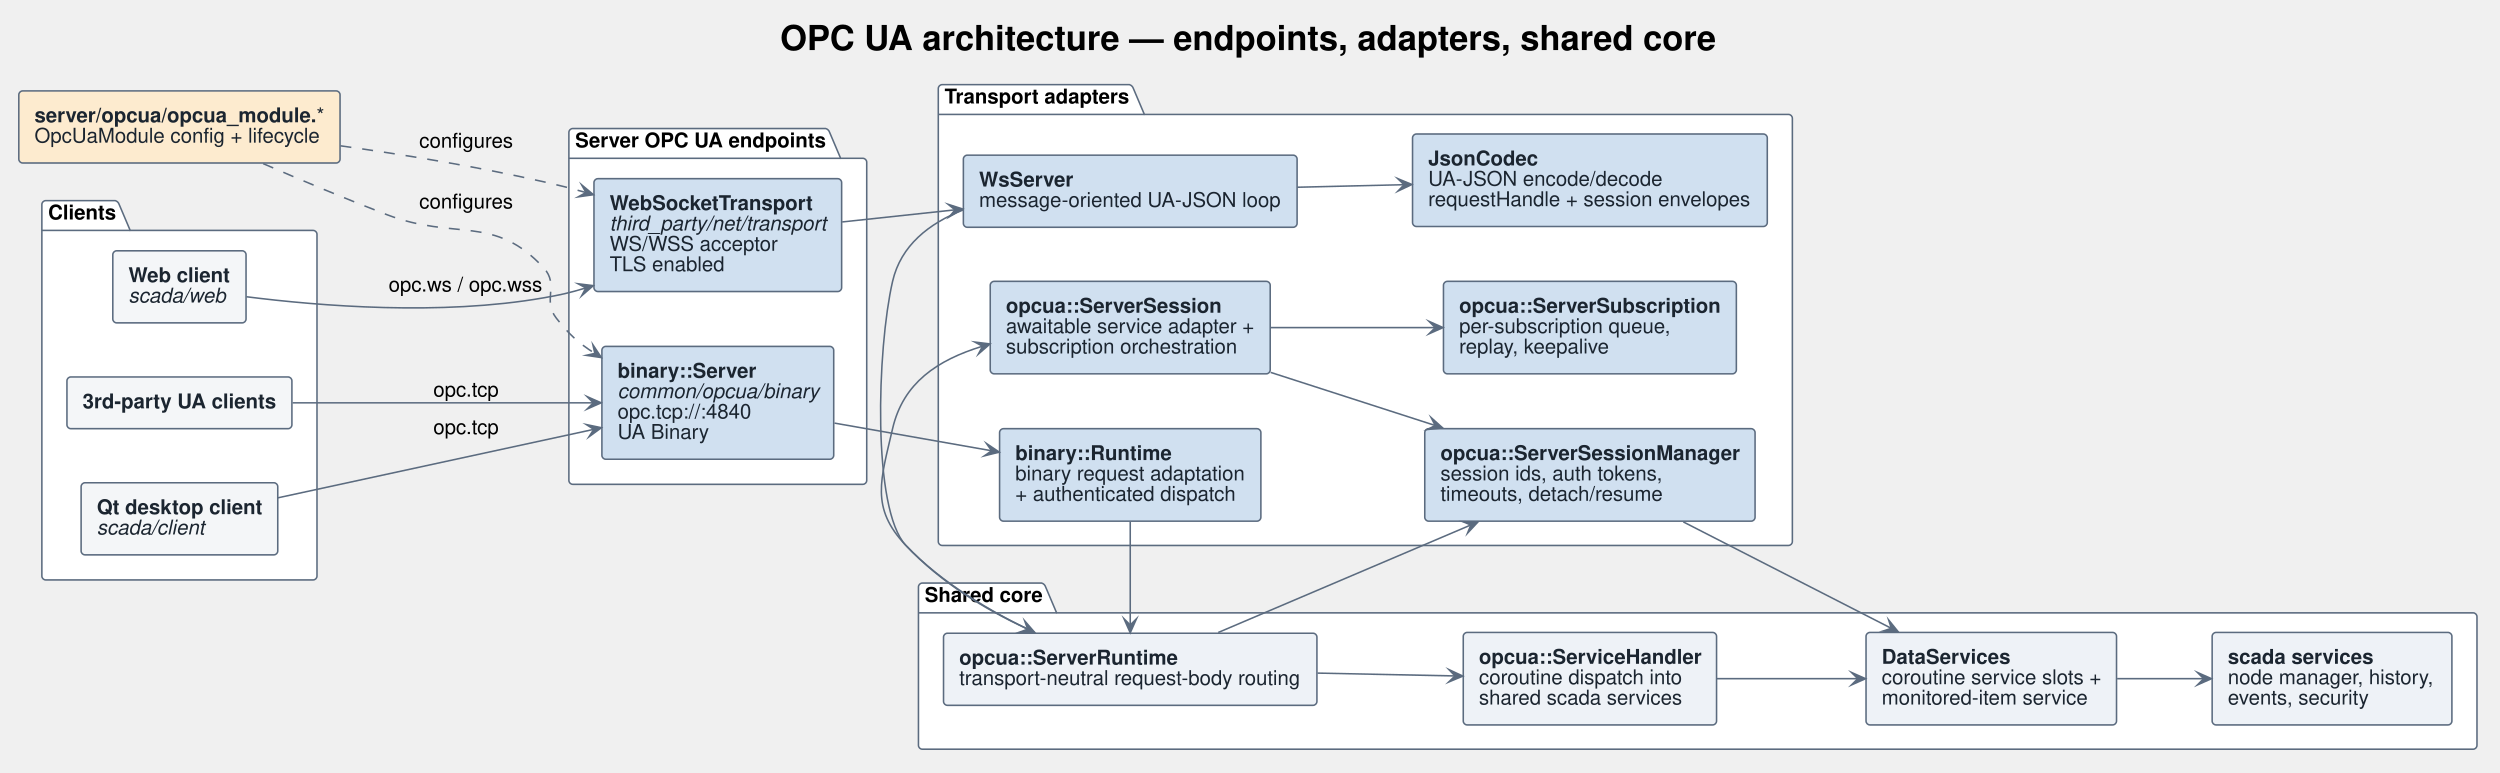
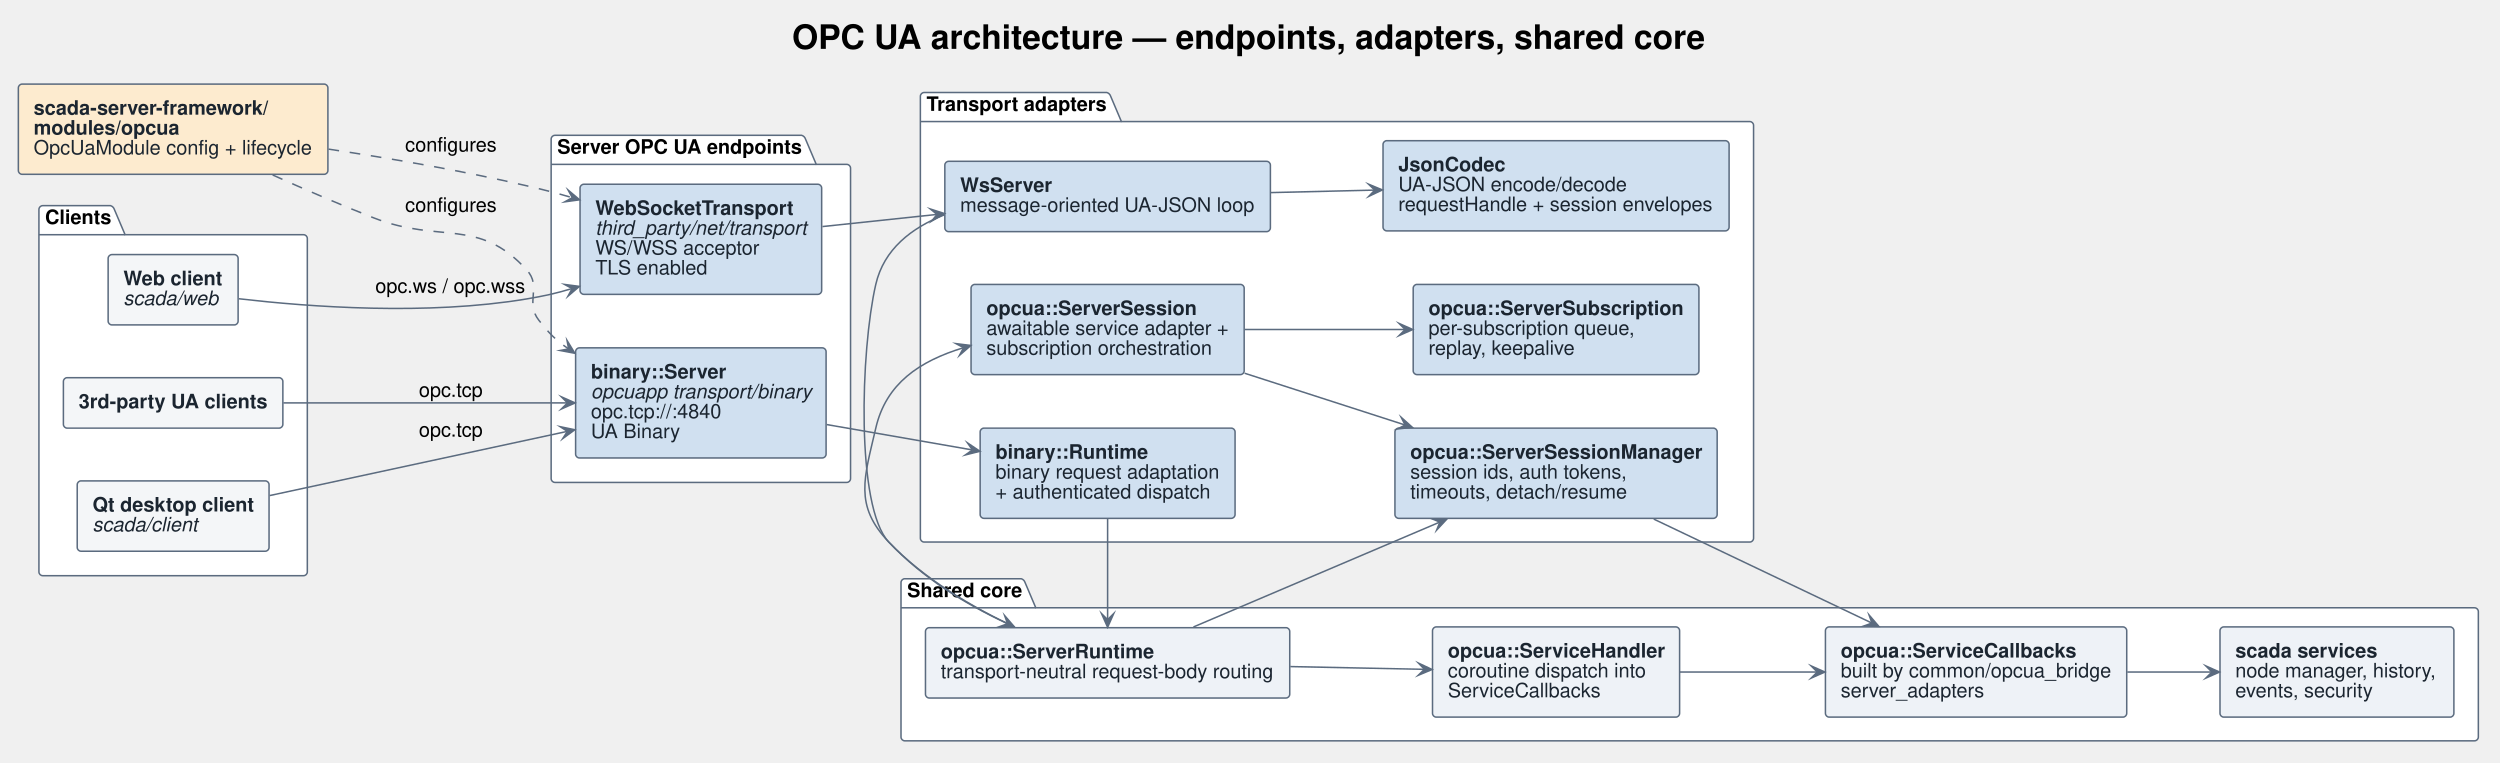
- <svg xmlns="http://www.w3.org/2000/svg" contentStyleType="text/css" data-diagram-type="DESCRIPTION" height="493px" preserveAspectRatio="none" style="width:1595px;height:493px;background:#FFFFFF;" version="1.1" viewBox="0 0 1595 493" width="1595px" zoomAndPan="magnify">
+ <svg xmlns="http://www.w3.org/2000/svg" contentStyleType="text/css" data-diagram-type="DESCRIPTION" height="499px" preserveAspectRatio="none" style="width:1635px;height:499px;background:#FFFFFF;" version="1.1" viewBox="0 0 1635 499" width="1635px" zoomAndPan="magnify">
  <defs />
  <g>
    <g class="title" data-source-line="3">
-       <text fill="#000000" font-family="Helvetica" font-size="22" font-weight="700" lengthAdjust="spacing" textLength="597.824" x="497.743" y="31.94">OPC UA architecture — endpoints, adapters, shared core</text>
+       <text fill="#000000" font-family="Helvetica" font-size="22" font-weight="700" lengthAdjust="spacing" textLength="597.824" x="518.008" y="31.94">OPC UA architecture — endpoints, adapters, shared core</text>
    </g>
    <g class="cluster" data-qualified-name="Clients" data-source-line="7" id="ent0001">
-       <path d="M29.21,128 L73.552,128 A3.75,3.75 0 0 1 76.052,130.5 L83.052,147 L199.74,147 A2.5,2.5 0 0 1 202.24,149.5 L202.24,367.5 A2.5,2.5 0 0 1 199.74,370 L29.21,370 A2.5,2.5 0 0 1 26.71,367.5 L26.71,130.5 A2.5,2.5 0 0 1 29.21,128" fill="#FFFFFF" style="stroke:#5B6B7F;stroke-width:1;" />
-       <line style="stroke:#5B6B7F;stroke-width:1;" x1="26.71" x2="83.052" y1="147" y2="147" />
-       <text fill="#000000" font-family="Helvetica" font-size="13" font-weight="700" lengthAdjust="spacing" textLength="43.342" x="30.71" y="140.01">Clients</text>
+       <path d="M27.96,134.5 L72.302,134.5 A3.75,3.75 0 0 1 74.802,137 L81.802,153.5 L198.49,153.5 A2.5,2.5 0 0 1 200.99,156 L200.99,374 A2.5,2.5 0 0 1 198.49,376.5 L27.96,376.5 A2.5,2.5 0 0 1 25.46,374 L25.46,137 A2.5,2.5 0 0 1 27.96,134.5" fill="#FFFFFF" style="stroke:#5B6B7F;stroke-width:1;" />
+       <line style="stroke:#5B6B7F;stroke-width:1;" x1="25.46" x2="81.802" y1="153.5" y2="153.5" />
+       <text fill="#000000" font-family="Helvetica" font-size="13" font-weight="700" lengthAdjust="spacing" textLength="43.342" x="29.46" y="146.51">Clients</text>
    </g>
    <g class="cluster" data-qualified-name="Endpoints" data-source-line="13" id="ent0005">
-       <path d="M365.45,82 L526.817,82 A3.75,3.75 0 0 1 529.317,84.5 L536.317,101 L550.47,101 A2.5,2.5 0 0 1 552.97,103.5 L552.97,306.5 A2.5,2.5 0 0 1 550.47,309 L365.45,309 A2.5,2.5 0 0 1 362.95,306.5 L362.95,84.5 A2.5,2.5 0 0 1 365.45,82" fill="#FFFFFF" style="stroke:#5B6B7F;stroke-width:1;" />
-       <line style="stroke:#5B6B7F;stroke-width:1;" x1="362.95" x2="536.317" y1="101" y2="101" />
-       <text fill="#000000" font-family="Helvetica" font-size="13" font-weight="700" lengthAdjust="spacing" textLength="160.367" x="366.95" y="94.01">Server OPC UA endpoints</text>
+       <path d="M362.95,88.5 L524.317,88.5 A3.75,3.75 0 0 1 526.817,91 L533.817,107.5 L553.76,107.5 A2.5,2.5 0 0 1 556.26,110 L556.26,313 A2.5,2.5 0 0 1 553.76,315.5 L362.95,315.5 A2.5,2.5 0 0 1 360.45,313 L360.45,91 A2.5,2.5 0 0 1 362.95,88.5" fill="#FFFFFF" style="stroke:#5B6B7F;stroke-width:1;" />
+       <line style="stroke:#5B6B7F;stroke-width:1;" x1="360.45" x2="533.817" y1="107.5" y2="107.5" />
+       <text fill="#000000" font-family="Helvetica" font-size="13" font-weight="700" lengthAdjust="spacing" textLength="160.367" x="364.45" y="100.51">Server OPC UA endpoints</text>
    </g>
    <g class="cluster" data-qualified-name="Adapters" data-source-line="18" id="ent0008">
-       <path d="M601.13,54 L720.603,54 A3.75,3.75 0 0 1 723.103,56.5 L730.103,73 L1141.03,73 A2.5,2.5 0 0 1 1143.53,75.5 L1143.53,345.5 A2.5,2.5 0 0 1 1141.03,348 L601.13,348 A2.5,2.5 0 0 1 598.63,345.5 L598.63,56.5 A2.5,2.5 0 0 1 601.13,54" fill="#FFFFFF" style="stroke:#5B6B7F;stroke-width:1;" />
-       <line style="stroke:#5B6B7F;stroke-width:1;" x1="598.63" x2="730.103" y1="73" y2="73" />
-       <text fill="#000000" font-family="Helvetica" font-size="13" font-weight="700" lengthAdjust="spacing" textLength="118.473" x="602.63" y="66.01">Transport adapters</text>
+       <path d="M604.42,60.5 L723.893,60.5 A3.75,3.75 0 0 1 726.393,63 L733.393,79.5 L1144.33,79.5 A2.5,2.5 0 0 1 1146.83,82 L1146.83,352 A2.5,2.5 0 0 1 1144.33,354.5 L604.42,354.5 A2.5,2.5 0 0 1 601.92,352 L601.92,63 A2.5,2.5 0 0 1 604.42,60.5" fill="#FFFFFF" style="stroke:#5B6B7F;stroke-width:1;" />
+       <line style="stroke:#5B6B7F;stroke-width:1;" x1="601.92" x2="733.393" y1="79.5" y2="79.5" />
+       <text fill="#000000" font-family="Helvetica" font-size="13" font-weight="700" lengthAdjust="spacing" textLength="118.473" x="605.92" y="72.51">Transport adapters</text>
    </g>
    <g class="cluster" data-qualified-name="Core" data-source-line="27" id="ent0015">
-       <path d="M588.47,372 L664.614,372 A3.75,3.75 0 0 1 667.114,374.5 L674.114,391 L1577.81,391 A2.5,2.5 0 0 1 1580.31,393.5 L1580.31,475.5 A2.5,2.5 0 0 1 1577.81,478 L588.47,478 A2.5,2.5 0 0 1 585.97,475.5 L585.97,374.5 A2.5,2.5 0 0 1 588.47,372" fill="#FFFFFF" style="stroke:#5B6B7F;stroke-width:1;" />
-       <line style="stroke:#5B6B7F;stroke-width:1;" x1="585.97" x2="674.114" y1="391" y2="391" />
-       <text fill="#000000" font-family="Helvetica" font-size="13" font-weight="700" lengthAdjust="spacing" textLength="75.144" x="589.97" y="384.01">Shared core</text>
+       <path d="M591.76,378.5 L667.904,378.5 A3.75,3.75 0 0 1 670.404,381 L677.404,397.5 L1618.34,397.5 A2.5,2.5 0 0 1 1620.84,400 L1620.84,482 A2.5,2.5 0 0 1 1618.34,484.5 L591.76,484.5 A2.5,2.5 0 0 1 589.26,482 L589.26,381 A2.5,2.5 0 0 1 591.76,378.5" fill="#FFFFFF" style="stroke:#5B6B7F;stroke-width:1;" />
+       <line style="stroke:#5B6B7F;stroke-width:1;" x1="589.26" x2="677.404" y1="397.5" y2="397.5" />
+       <text fill="#000000" font-family="Helvetica" font-size="13" font-weight="700" lengthAdjust="spacing" textLength="75.144" x="593.26" y="390.51">Shared core</text>
    </g>
    <g class="entity" data-qualified-name="Clients.QT" data-source-line="8" id="ent0002">
-       <rect fill="#F4F6F8" height="46" rx="2.5" ry="2.5" style="stroke:#5B6B7F;stroke-width:1;" width="125.46" x="51.75" y="308" />
-       <text fill="#1B2530" font-family="Helvetica" font-size="13" font-weight="700" lengthAdjust="spacing" textLength="105.46" x="61.75" y="328.01">Qt desktop client</text>
-       <text fill="#1B2530" font-family="Helvetica" font-size="13" font-style="italic" lengthAdjust="spacing" textLength="68.65" x="61.75" y="341.01">scada/client</text>
+       <rect fill="#F4F6F8" height="46" rx="2.5" ry="2.5" style="stroke:#5B6B7F;stroke-width:1;" width="125.46" x="50.5" y="314.5" />
+       <text fill="#1B2530" font-family="Helvetica" font-size="13" font-weight="700" lengthAdjust="spacing" textLength="105.46" x="60.5" y="334.51">Qt desktop client</text>
+       <text fill="#1B2530" font-family="Helvetica" font-size="13" font-style="italic" lengthAdjust="spacing" textLength="68.65" x="60.5" y="347.51">scada/client</text>
    </g>
    <g class="entity" data-qualified-name="Clients.WEB" data-source-line="9" id="ent0003">
-       <rect fill="#F4F6F8" height="46" rx="2.5" ry="2.5" style="stroke:#5B6B7F;stroke-width:1;" width="85.006" x="71.97" y="160" />
-       <text fill="#1B2530" font-family="Helvetica" font-size="13" font-weight="700" lengthAdjust="spacing" textLength="65.006" x="81.97" y="180.01">Web client</text>
-       <text fill="#1B2530" font-family="Helvetica" font-size="13" font-style="italic" lengthAdjust="spacing" textLength="62.15" x="81.97" y="193.01">scada/web</text>
+       <rect fill="#F4F6F8" height="46" rx="2.5" ry="2.5" style="stroke:#5B6B7F;stroke-width:1;" width="85.006" x="70.72" y="166.5" />
+       <text fill="#1B2530" font-family="Helvetica" font-size="13" font-weight="700" lengthAdjust="spacing" textLength="65.006" x="80.72" y="186.51">Web client</text>
+       <text fill="#1B2530" font-family="Helvetica" font-size="13" font-style="italic" lengthAdjust="spacing" textLength="62.15" x="80.72" y="199.51">scada/web</text>
    </g>
    <g class="entity" data-qualified-name="Clients.NATIVE" data-source-line="10" id="ent0004">
-       <rect fill="#F4F6F8" height="33" rx="2.5" ry="2.5" style="stroke:#5B6B7F;stroke-width:1;" width="143.532" x="42.71" y="240.5" />
-       <text fill="#1B2530" font-family="Helvetica" font-size="13" font-weight="700" lengthAdjust="spacing" textLength="123.532" x="52.71" y="260.51">3rd-party UA clients</text>
+       <rect fill="#F4F6F8" height="33" rx="2.5" ry="2.5" style="stroke:#5B6B7F;stroke-width:1;" width="143.532" x="41.46" y="247" />
+       <text fill="#1B2530" font-family="Helvetica" font-size="13" font-weight="700" lengthAdjust="spacing" textLength="123.532" x="51.46" y="267.01">3rd-party UA clients</text>
    </g>
    <g class="entity" data-qualified-name="Endpoints.TCP" data-source-line="14" id="ent0006">
-       <rect fill="#D0E0F0" height="72" rx="2.5" ry="2.5" style="stroke:#5B6B7F;stroke-width:1;" width="147.899" x="384.01" y="221" />
-       <text fill="#1B2530" font-family="Helvetica" font-size="13" font-weight="700" lengthAdjust="spacing" textLength="88.15" x="394.01" y="241.01">binary::Server</text>
-       <text fill="#1B2530" font-family="Helvetica" font-size="13" font-style="italic" lengthAdjust="spacing" textLength="127.899" x="394.01" y="254.01">common/opcua/binary</text>
-       <text fill="#1B2530" font-family="Helvetica" font-size="13" lengthAdjust="spacing" textLength="85.281" x="394.01" y="267.01">opc.tcp://:4840</text>
-       <text fill="#1B2530" font-family="Helvetica" font-size="13" lengthAdjust="spacing" textLength="58.519" x="394.01" y="280.01">UA Binary</text>
+       <rect fill="#D0E0F0" height="72" rx="2.5" ry="2.5" style="stroke:#5B6B7F;stroke-width:1;" width="163.812" x="376.45" y="227.5" />
+       <text fill="#1B2530" font-family="Helvetica" font-size="13" font-weight="700" lengthAdjust="spacing" textLength="88.15" x="386.45" y="247.51">binary::Server</text>
+       <text fill="#1B2530" font-family="Helvetica" font-size="13" font-style="italic" lengthAdjust="spacing" textLength="143.812" x="386.45" y="260.51">opcuapp transport/binary</text>
+       <text fill="#1B2530" font-family="Helvetica" font-size="13" lengthAdjust="spacing" textLength="85.281" x="386.45" y="273.51">opc.tcp://:4840</text>
+       <text fill="#1B2530" font-family="Helvetica" font-size="13" lengthAdjust="spacing" textLength="58.519" x="386.45" y="286.51">UA Binary</text>
    </g>
    <g class="entity" data-qualified-name="Endpoints.WSSOCK" data-source-line="15" id="ent0007">
-       <rect fill="#D0E0F0" height="72" rx="2.5" ry="2.5" style="stroke:#5B6B7F;stroke-width:1;" width="158.017" x="378.95" y="114" />
-       <text fill="#1B2530" font-family="Helvetica" font-size="13" font-weight="700" lengthAdjust="spacing" textLength="130.743" x="388.95" y="134.01">WebSocketTransport</text>
-       <text fill="#1B2530" font-family="Helvetica" font-size="13" font-style="italic" lengthAdjust="spacing" textLength="138.017" x="388.95" y="147.01">third_party/net/transport</text>
-       <text fill="#1B2530" font-family="Helvetica" font-size="13" lengthAdjust="spacing" textLength="107.637" x="388.95" y="160.01">WS/WSS acceptor</text>
-       <text fill="#1B2530" font-family="Helvetica" font-size="13" lengthAdjust="spacing" textLength="73.722" x="388.95" y="173.01">TLS enabled</text>
+       <rect fill="#D0E0F0" height="72" rx="2.5" ry="2.5" style="stroke:#5B6B7F;stroke-width:1;" width="158.017" x="379.35" y="120.5" />
+       <text fill="#1B2530" font-family="Helvetica" font-size="13" font-weight="700" lengthAdjust="spacing" textLength="130.743" x="389.35" y="140.51">WebSocketTransport</text>
+       <text fill="#1B2530" font-family="Helvetica" font-size="13" font-style="italic" lengthAdjust="spacing" textLength="138.017" x="389.35" y="153.51">third_party/net/transport</text>
+       <text fill="#1B2530" font-family="Helvetica" font-size="13" lengthAdjust="spacing" textLength="107.637" x="389.35" y="166.51">WS/WSS acceptor</text>
+       <text fill="#1B2530" font-family="Helvetica" font-size="13" lengthAdjust="spacing" textLength="73.722" x="389.35" y="179.51">TLS enabled</text>
    </g>
    <g class="entity" data-qualified-name="Adapters.BINARY" data-source-line="19" id="ent0009">
-       <rect fill="#D0E0F0" height="59" rx="2.5" ry="2.5" style="stroke:#5B6B7F;stroke-width:1;" width="166.713" x="637.73" y="273.5" />
-       <text fill="#1B2530" font-family="Helvetica" font-size="13" font-weight="700" lengthAdjust="spacing" textLength="99.671" x="647.73" y="293.51">binary::Runtime</text>
-       <text fill="#1B2530" font-family="Helvetica" font-size="13" lengthAdjust="spacing" textLength="146.713" x="647.73" y="306.51">binary request adaptation</text>
-       <text fill="#1B2530" font-family="Helvetica" font-size="13" lengthAdjust="spacing" textLength="141.299" x="647.73" y="319.51">+ authenticated dispatch</text>
+       <rect fill="#D0E0F0" height="59" rx="2.5" ry="2.5" style="stroke:#5B6B7F;stroke-width:1;" width="166.713" x="641.02" y="280" />
+       <text fill="#1B2530" font-family="Helvetica" font-size="13" font-weight="700" lengthAdjust="spacing" textLength="99.671" x="651.02" y="300.01">binary::Runtime</text>
+       <text fill="#1B2530" font-family="Helvetica" font-size="13" lengthAdjust="spacing" textLength="146.713" x="651.02" y="313.01">binary request adaptation</text>
+       <text fill="#1B2530" font-family="Helvetica" font-size="13" lengthAdjust="spacing" textLength="141.299" x="651.02" y="326.01">+ authenticated dispatch</text>
    </g>
    <g class="entity" data-qualified-name="Adapters.WS" data-source-line="20" id="ent0010">
-       <rect fill="#D0E0F0" height="46" rx="2.5" ry="2.5" style="stroke:#5B6B7F;stroke-width:1;" width="212.918" x="614.63" y="99" />
-       <text fill="#1B2530" font-family="Helvetica" font-size="13" font-weight="700" lengthAdjust="spacing" textLength="59.979" x="624.63" y="119.01">WsServer</text>
-       <text fill="#1B2530" font-family="Helvetica" font-size="13" lengthAdjust="spacing" textLength="192.918" x="624.63" y="132.01">message-oriented UA-JSON loop</text>
+       <rect fill="#D0E0F0" height="46" rx="2.5" ry="2.5" style="stroke:#5B6B7F;stroke-width:1;" width="212.918" x="617.92" y="105.5" />
+       <text fill="#1B2530" font-family="Helvetica" font-size="13" font-weight="700" lengthAdjust="spacing" textLength="59.979" x="627.92" y="125.51">WsServer</text>
+       <text fill="#1B2530" font-family="Helvetica" font-size="13" lengthAdjust="spacing" textLength="192.918" x="627.92" y="138.51">message-oriented UA-JSON loop</text>
    </g>
    <g class="entity" data-qualified-name="Adapters.SESS" data-source-line="21" id="ent0011">
-       <rect fill="#D0E0F0" height="59" rx="2.5" ry="2.5" style="stroke:#5B6B7F;stroke-width:1;" width="178.622" x="631.77" y="179.5" />
-       <text fill="#1B2530" font-family="Helvetica" font-size="13" font-weight="700" lengthAdjust="spacing" textLength="137.274" x="641.77" y="199.51">opcua::ServerSession</text>
-       <text fill="#1B2530" font-family="Helvetica" font-size="13" lengthAdjust="spacing" textLength="158.622" x="641.77" y="212.51">awaitable service adapter +</text>
-       <text fill="#1B2530" font-family="Helvetica" font-size="13" lengthAdjust="spacing" textLength="148.129" x="641.77" y="225.51">subscription orchestration</text>
+       <rect fill="#D0E0F0" height="59" rx="2.5" ry="2.5" style="stroke:#5B6B7F;stroke-width:1;" width="178.622" x="635.07" y="186" />
+       <text fill="#1B2530" font-family="Helvetica" font-size="13" font-weight="700" lengthAdjust="spacing" textLength="137.274" x="645.07" y="206.01">opcua::ServerSession</text>
+       <text fill="#1B2530" font-family="Helvetica" font-size="13" lengthAdjust="spacing" textLength="158.622" x="645.07" y="219.01">awaitable service adapter +</text>
+       <text fill="#1B2530" font-family="Helvetica" font-size="13" lengthAdjust="spacing" textLength="148.129" x="645.07" y="232.01">subscription orchestration</text>
    </g>
    <g class="entity" data-qualified-name="Adapters.SMGR" data-source-line="22" id="ent0012">
-       <rect fill="#D0E0F0" height="59" rx="2.5" ry="2.5" style="stroke:#5B6B7F;stroke-width:1;" width="210.734" x="909" y="273.5" />
-       <text fill="#1B2530" font-family="Helvetica" font-size="13" font-weight="700" lengthAdjust="spacing" textLength="190.734" x="919" y="293.51">opcua::ServerSessionManager</text>
-       <text fill="#1B2530" font-family="Helvetica" font-size="13" lengthAdjust="spacing" textLength="142.359" x="919" y="306.51">session ids, auth tokens,</text>
-       <text fill="#1B2530" font-family="Helvetica" font-size="13" lengthAdjust="spacing" textLength="142.346" x="919" y="319.51">timeouts, detach/resume</text>
+       <rect fill="#D0E0F0" height="59" rx="2.5" ry="2.5" style="stroke:#5B6B7F;stroke-width:1;" width="210.734" x="912.29" y="280" />
+       <text fill="#1B2530" font-family="Helvetica" font-size="13" font-weight="700" lengthAdjust="spacing" textLength="190.734" x="922.29" y="300.01">opcua::ServerSessionManager</text>
+       <text fill="#1B2530" font-family="Helvetica" font-size="13" lengthAdjust="spacing" textLength="142.359" x="922.29" y="313.01">session ids, auth tokens,</text>
+       <text fill="#1B2530" font-family="Helvetica" font-size="13" lengthAdjust="spacing" textLength="142.346" x="922.29" y="326.01">timeouts, detach/resume</text>
    </g>
    <g class="entity" data-qualified-name="Adapters.SUB" data-source-line="23" id="ent0013">
-       <rect fill="#D0E0F0" height="59" rx="2.5" ry="2.5" style="stroke:#5B6B7F;stroke-width:1;" width="186.867" x="920.93" y="179.5" />
-       <text fill="#1B2530" font-family="Helvetica" font-size="13" font-weight="700" lengthAdjust="spacing" textLength="166.867" x="930.93" y="199.51">opcua::ServerSubscription</text>
-       <text fill="#1B2530" font-family="Helvetica" font-size="13" lengthAdjust="spacing" textLength="135.859" x="930.93" y="212.51">per-subscription queue,</text>
-       <text fill="#1B2530" font-family="Helvetica" font-size="13" lengthAdjust="spacing" textLength="97.557" x="930.93" y="225.51">replay, keepalive</text>
+       <rect fill="#D0E0F0" height="59" rx="2.5" ry="2.5" style="stroke:#5B6B7F;stroke-width:1;" width="186.867" x="924.23" y="186" />
+       <text fill="#1B2530" font-family="Helvetica" font-size="13" font-weight="700" lengthAdjust="spacing" textLength="166.867" x="934.23" y="206.01">opcua::ServerSubscription</text>
+       <text fill="#1B2530" font-family="Helvetica" font-size="13" lengthAdjust="spacing" textLength="135.859" x="934.23" y="219.01">per-subscription queue,</text>
+       <text fill="#1B2530" font-family="Helvetica" font-size="13" lengthAdjust="spacing" textLength="97.557" x="934.23" y="232.01">replay, keepalive</text>
    </g>
    <g class="entity" data-qualified-name="Adapters.CODEC" data-source-line="24" id="ent0014">
-       <rect fill="#D0E0F0" height="59" rx="2.5" ry="2.5" style="stroke:#5B6B7F;stroke-width:1;" width="226.331" x="901.2" y="85.5" />
-       <text fill="#1B2530" font-family="Helvetica" font-size="13" font-weight="700" lengthAdjust="spacing" textLength="70.072" x="911.2" y="105.51">JsonCodec</text>
-       <text fill="#1B2530" font-family="Helvetica" font-size="13" lengthAdjust="spacing" textLength="149.583" x="911.2" y="118.51">UA-JSON encode/decode</text>
-       <text fill="#1B2530" font-family="Helvetica" font-size="13" lengthAdjust="spacing" textLength="206.331" x="911.2" y="131.51">requestHandle + session envelopes</text>
+       <rect fill="#D0E0F0" height="59" rx="2.5" ry="2.5" style="stroke:#5B6B7F;stroke-width:1;" width="226.331" x="904.5" y="92" />
+       <text fill="#1B2530" font-family="Helvetica" font-size="13" font-weight="700" lengthAdjust="spacing" textLength="70.072" x="914.5" y="112.01">JsonCodec</text>
+       <text fill="#1B2530" font-family="Helvetica" font-size="13" lengthAdjust="spacing" textLength="149.583" x="914.5" y="125.01">UA-JSON encode/decode</text>
+       <text fill="#1B2530" font-family="Helvetica" font-size="13" lengthAdjust="spacing" textLength="206.331" x="914.5" y="138.01">requestHandle + session envelopes</text>
    </g>
    <g class="entity" data-qualified-name="Core.RT" data-source-line="28" id="ent0016">
-       <rect fill="#EEF2F7" height="46" rx="2.5" ry="2.5" style="stroke:#5B6B7F;stroke-width:1;" width="238.232" x="601.97" y="404" />
-       <text fill="#1B2530" font-family="Helvetica" font-size="13" font-weight="700" lengthAdjust="spacing" textLength="139.42" x="611.97" y="424.01">opcua::ServerRuntime</text>
-       <text fill="#1B2530" font-family="Helvetica" font-size="13" lengthAdjust="spacing" textLength="218.232" x="611.97" y="437.01">transport-neutral request-body routing</text>
+       <rect fill="#EEF2F7" height="46" rx="2.5" ry="2.5" style="stroke:#5B6B7F;stroke-width:1;" width="238.232" x="605.26" y="410.5" />
+       <text fill="#1B2530" font-family="Helvetica" font-size="13" font-weight="700" lengthAdjust="spacing" textLength="139.42" x="615.26" y="430.51">opcua::ServerRuntime</text>
+       <text fill="#1B2530" font-family="Helvetica" font-size="13" lengthAdjust="spacing" textLength="218.232" x="615.26" y="443.51">transport-neutral request-body routing</text>
    </g>
    <g class="entity" data-qualified-name="Core.HANDLER" data-source-line="29" id="ent0017">
-       <rect fill="#EEF2F7" height="59" rx="2.5" ry="2.5" style="stroke:#5B6B7F;stroke-width:1;" width="161.603" x="933.56" y="403.5" />
-       <text fill="#1B2530" font-family="Helvetica" font-size="13" font-weight="700" lengthAdjust="spacing" textLength="141.603" x="943.56" y="423.51">opcua::ServiceHandler</text>
-       <text fill="#1B2530" font-family="Helvetica" font-size="13" lengthAdjust="spacing" textLength="130.083" x="943.56" y="436.51">coroutine dispatch into</text>
-       <text fill="#1B2530" font-family="Helvetica" font-size="13" lengthAdjust="spacing" textLength="129.34" x="943.56" y="449.51">shared scada services</text>
+       <rect fill="#EEF2F7" height="59" rx="2.5" ry="2.5" style="stroke:#5B6B7F;stroke-width:1;" width="161.603" x="936.86" y="410" />
+       <text fill="#1B2530" font-family="Helvetica" font-size="13" font-weight="700" lengthAdjust="spacing" textLength="141.603" x="946.86" y="430.01">opcua::ServiceHandler</text>
+       <text fill="#1B2530" font-family="Helvetica" font-size="13" lengthAdjust="spacing" textLength="130.083" x="946.86" y="443.01">coroutine dispatch into</text>
+       <text fill="#1B2530" font-family="Helvetica" font-size="13" lengthAdjust="spacing" textLength="99.703" x="946.86" y="456.01">ServiceCallbacks</text>
    </g>
    <g class="entity" data-qualified-name="Core.CTX" data-source-line="30" id="ent0018">
-       <rect fill="#EEF2F7" height="59" rx="2.5" ry="2.5" style="stroke:#5B6B7F;stroke-width:1;" width="159.814" x="1190.53" y="403.5" />
-       <text fill="#1B2530" font-family="Helvetica" font-size="13" font-weight="700" lengthAdjust="spacing" textLength="81.669" x="1200.53" y="423.51">DataServices</text>
-       <text fill="#1B2530" font-family="Helvetica" font-size="13" lengthAdjust="spacing" textLength="139.814" x="1200.53" y="436.51">coroutine service slots +</text>
-       <text fill="#1B2530" font-family="Helvetica" font-size="13" lengthAdjust="spacing" textLength="131.485" x="1200.53" y="449.51">monitored-item service</text>
+       <rect fill="#EEF2F7" height="59" rx="2.5" ry="2.5" style="stroke:#5B6B7F;stroke-width:1;" width="197.049" x="1193.83" y="410" />
+       <text fill="#1B2530" font-family="Helvetica" font-size="13" font-weight="700" lengthAdjust="spacing" textLength="153.905" x="1203.83" y="430.01">opcua::ServiceCallbacks</text>
+       <text fill="#1B2530" font-family="Helvetica" font-size="13" lengthAdjust="spacing" textLength="177.049" x="1203.83" y="443.01">built by common/opcua_bridge</text>
+       <text fill="#1B2530" font-family="Helvetica" font-size="13" lengthAdjust="spacing" textLength="93.939" x="1203.83" y="456.01">server_adapters</text>
    </g>
    <g class="entity" data-qualified-name="Core.SVC" data-source-line="31" id="ent0019">
-       <rect fill="#EEF2F7" height="59" rx="2.5" ry="2.5" style="stroke:#5B6B7F;stroke-width:1;" width="152.964" x="1411.35" y="403.5" />
-       <text fill="#1B2530" font-family="Helvetica" font-size="13" font-weight="700" lengthAdjust="spacing" textLength="92.523" x="1421.35" y="423.51">scada services</text>
-       <text fill="#1B2530" font-family="Helvetica" font-size="13" lengthAdjust="spacing" textLength="132.964" x="1421.35" y="436.51">node manager, history,</text>
-       <text fill="#1B2530" font-family="Helvetica" font-size="13" lengthAdjust="spacing" textLength="90.314" x="1421.35" y="449.51">events, security</text>
+       <rect fill="#EEF2F7" height="59" rx="2.5" ry="2.5" style="stroke:#5B6B7F;stroke-width:1;" width="152.964" x="1451.88" y="410" />
+       <text fill="#1B2530" font-family="Helvetica" font-size="13" font-weight="700" lengthAdjust="spacing" textLength="92.523" x="1461.88" y="430.01">scada services</text>
+       <text fill="#1B2530" font-family="Helvetica" font-size="13" lengthAdjust="spacing" textLength="132.964" x="1461.88" y="443.01">node manager, history,</text>
+       <text fill="#1B2530" font-family="Helvetica" font-size="13" lengthAdjust="spacing" textLength="90.314" x="1461.88" y="456.01">events, security</text>
    </g>
    <g class="entity" data-qualified-name="MOD" data-source-line="34" id="ent0020">
-       <rect fill="#FDEBCF" height="46" rx="2.5" ry="2.5" style="stroke:#5B6B7F;stroke-width:1;" width="204.952" x="12" y="58" />
-       <text fill="#1B2530" font-family="Helvetica" font-size="13" font-weight="700" lengthAdjust="spacing" textLength="179.893" x="22" y="78.01">server/opcua/opcua_module.</text>
-       <text fill="#1B2530" font-family="Helvetica" font-size="13" lengthAdjust="spacing" textLength="5.059" x="201.893" y="78.01">*</text>
-       <text fill="#1B2530" font-family="Helvetica" font-size="13" lengthAdjust="spacing" textLength="182.451" x="22" y="91.01">OpcUaModule config + lifecycle</text>
+       <rect fill="#FDEBCF" height="59" rx="2.5" ry="2.5" style="stroke:#5B6B7F;stroke-width:1;" width="202.451" x="12" y="55" />
+       <text fill="#1B2530" font-family="Helvetica" font-size="13" font-weight="700" lengthAdjust="spacing" textLength="153.918" x="22" y="75.01">scada-server-framework/</text>
+       <text fill="#1B2530" font-family="Helvetica" font-size="13" font-weight="700" lengthAdjust="spacing" textLength="95.348" x="22" y="88.01">modules/opcua</text>
+       <text fill="#1B2530" font-family="Helvetica" font-size="13" lengthAdjust="spacing" textLength="182.451" x="22" y="101.01">OpcUaModule config + lifecycle</text>
    </g>
    <g class="link" data-entity-1="ent0002" data-entity-2="ent0006" data-link-type="dependency" data-source-line="36" id="lnk21">
-       <path d="M177.32,317.6 C235.36,305.02 317.334,287.259 378.824,273.929" fill="none" id="QT-to-TCP" style="stroke:#5B6B7F;stroke-width:1;" />
-       <polygon fill="#5B6B7F" points="383.71,272.87,374.067,270.868,378.824,273.929,375.762,278.686,383.71,272.87" style="stroke:#5B6B7F;stroke-width:1;stroke-linejoin:miter;stroke-miterlimit:10;" />
-       <text fill="#000000" font-family="Helvetica" font-size="13" lengthAdjust="spacing" textLength="41.914" x="276.45" y="276.95">opc.tcp</text>
+       <path d="M176.36,324.1 C232.27,312.04 309.902,295.305 371.072,282.105" fill="none" id="QT-to-TCP" style="stroke:#5B6B7F;stroke-width:1;" />
+       <polygon fill="#5B6B7F" points="375.96,281.05,366.319,279.038,371.072,282.105,368.006,286.858,375.96,281.05" style="stroke:#5B6B7F;stroke-width:1;stroke-linejoin:miter;stroke-miterlimit:10;" />
+       <text fill="#000000" font-family="Helvetica" font-size="13" lengthAdjust="spacing" textLength="41.914" x="273.95" y="285.56">opc.tcp</text>
    </g>
    <g class="link" data-entity-1="ent0004" data-entity-2="ent0006" data-link-type="dependency" data-source-line="37" id="lnk22">
-       <path d="M186.65,257 C244.31,257 320.26,257 378.52,257" fill="none" id="NATIVE-to-TCP" style="stroke:#5B6B7F;stroke-width:1;" />
-       <polygon fill="#5B6B7F" points="383.52,257,374.52,253,378.52,257,374.52,261,383.52,257" style="stroke:#5B6B7F;stroke-width:1;stroke-linejoin:miter;stroke-miterlimit:10;" />
-       <text fill="#000000" font-family="Helvetica" font-size="13" lengthAdjust="spacing" textLength="41.914" x="276.45" y="253.01">opc.tcp</text>
+       <path d="M185.32,263.5 C240.88,263.5 313.13,263.5 371.12,263.5" fill="none" id="NATIVE-to-TCP" style="stroke:#5B6B7F;stroke-width:1;" />
+       <polygon fill="#5B6B7F" points="376.12,263.5,367.12,259.5,371.12,263.5,367.12,267.5,376.12,263.5" style="stroke:#5B6B7F;stroke-width:1;stroke-linejoin:miter;stroke-miterlimit:10;" />
+       <text fill="#000000" font-family="Helvetica" font-size="13" lengthAdjust="spacing" textLength="41.914" x="273.95" y="259.51">opc.tcp</text>
    </g>
    <g class="link" data-entity-1="ent0003" data-entity-2="ent0007" data-link-type="dependency" data-source-line="38" id="lnk23">
-       <path d="M157.24,189.33 C203.88,195.24 281.42,201.54 346.95,190 C357.36,188.17 363.298,186.891 373.768,183.691" fill="none" id="WEB-to-WSSOCK" style="stroke:#5B6B7F;stroke-width:1;" />
-       <polygon fill="#5B6B7F" points="378.55,182.23,368.774,181.035,373.768,183.691,371.112,188.686,378.55,182.23" style="stroke:#5B6B7F;stroke-width:1;stroke-linejoin:miter;stroke-miterlimit:10;" />
-       <text fill="#000000" font-family="Helvetica" font-size="13" lengthAdjust="spacing" textLength="98.255" x="247.95" y="186.01">opc.ws / opc.wss</text>
+       <path d="M156.15,195.38 C202.56,200.77 279.39,206.42 344.45,195.5 C355.8,193.59 362.747,192.103 374.167,188.713" fill="none" id="WEB-to-WSSOCK" style="stroke:#5B6B7F;stroke-width:1;" />
+       <polygon fill="#5B6B7F" points="378.96,187.29,369.194,186.017,374.167,188.713,371.47,193.686,378.96,187.29" style="stroke:#5B6B7F;stroke-width:1;stroke-linejoin:miter;stroke-miterlimit:10;" />
+       <text fill="#000000" font-family="Helvetica" font-size="13" lengthAdjust="spacing" textLength="98.255" x="245.45" y="191.51">opc.ws / opc.wss</text>
    </g>
    <g class="link" data-entity-1="ent0007" data-entity-2="ent0010" data-link-type="dependency" data-source-line="40" id="lnk24">
-       <path d="M537.31,141.6 C561.49,139.01 583.568,136.643 609.288,133.883" fill="none" id="WSSOCK-to-WS" style="stroke:#5B6B7F;stroke-width:1;" />
-       <polygon fill="#5B6B7F" points="614.26,133.35,604.885,130.333,609.288,133.883,605.738,138.287,614.26,133.35" style="stroke:#5B6B7F;stroke-width:1;stroke-linejoin:miter;stroke-miterlimit:10;" />
+       <path d="M537.86,148.17 C562.94,145.52 586.148,143.057 612.828,140.227" fill="none" id="WSSOCK-to-WS" style="stroke:#5B6B7F;stroke-width:1;" />
+       <polygon fill="#5B6B7F" points="617.8,139.7,608.428,136.672,612.828,140.227,609.272,144.627,617.8,139.7" style="stroke:#5B6B7F;stroke-width:1;stroke-linejoin:miter;stroke-miterlimit:10;" />
    </g>
    <g class="link" data-entity-1="ent0010" data-entity-2="ent0014" data-link-type="dependency" data-source-line="41" id="lnk25">
-       <path d="M827.66,119.46 C851.43,118.89 871.741,118.398 895.791,117.829" fill="none" id="WS-to-CODEC" style="stroke:#5B6B7F;stroke-width:1;" />
-       <polygon fill="#5B6B7F" points="900.79,117.71,891.698,113.924,895.791,117.829,891.887,121.922,900.79,117.71" style="stroke:#5B6B7F;stroke-width:1;stroke-linejoin:miter;stroke-miterlimit:10;" />
+       <path d="M830.95,125.96 C854.72,125.39 875.041,124.898 899.081,124.329" fill="none" id="WS-to-CODEC" style="stroke:#5B6B7F;stroke-width:1;" />
+       <polygon fill="#5B6B7F" points="904.08,124.21,894.988,120.424,899.081,124.329,895.177,128.422,904.08,124.21" style="stroke:#5B6B7F;stroke-width:1;stroke-linejoin:miter;stroke-miterlimit:10;" />
    </g>
    <g class="link" data-entity-1="ent0010" data-entity-2="ent0016" data-link-type="dependency" data-source-line="42" id="lnk26">
-       <path d="M614.51,133.93 C592.7,142.51 574.74,156.59 569.47,179.5 C559.55,222.64 556.36,325.24 577.97,348 C600.73,371.98 627.885,388.374 655.664,401.424" fill="none" id="WS-to-RT" style="stroke:#5B6B7F;stroke-width:1;" />
-       <polygon fill="#5B6B7F" points="660.19,403.55,653.745,396.103,655.664,401.424,650.343,403.344,660.19,403.55" style="stroke:#5B6B7F;stroke-width:1;stroke-linejoin:miter;stroke-miterlimit:10;" />
+       <path d="M617.81,140.43 C595.99,149.01 578.03,163.09 572.76,186 C562.84,229.14 559.66,331.74 581.26,354.5 C604.02,378.48 631.185,394.873 658.955,407.923" fill="none" id="WS-to-RT" style="stroke:#5B6B7F;stroke-width:1;" />
+       <polygon fill="#5B6B7F" points="663.48,410.05,657.036,402.602,658.955,407.923,653.633,409.842,663.48,410.05" style="stroke:#5B6B7F;stroke-width:1;stroke-linejoin:miter;stroke-miterlimit:10;" />
    </g>
    <g class="link" data-entity-1="ent0006" data-entity-2="ent0009" data-link-type="dependency" data-source-line="43" id="lnk27">
-       <path d="M532.39,269.94 C565.13,275.7 598.906,281.653 632.636,287.593" fill="none" id="TCP-to-BINARY" style="stroke:#5B6B7F;stroke-width:1;" />
-       <polygon fill="#5B6B7F" points="637.56,288.46,629.39,282.96,632.636,287.593,628.003,290.839,637.56,288.46" style="stroke:#5B6B7F;stroke-width:1;stroke-linejoin:miter;stroke-miterlimit:10;" />
+       <path d="M540.73,277.68 C572.55,283.22 604.064,288.712 635.984,294.272" fill="none" id="TCP-to-BINARY" style="stroke:#5B6B7F;stroke-width:1;" />
+       <polygon fill="#5B6B7F" points="640.91,295.13,632.73,289.645,635.984,294.272,631.357,297.526,640.91,295.13" style="stroke:#5B6B7F;stroke-width:1;stroke-linejoin:miter;stroke-miterlimit:10;" />
    </g>
    <g class="link" data-entity-1="ent0009" data-entity-2="ent0016" data-link-type="dependency" data-source-line="44" id="lnk28">
-       <path d="M721.09,332.91 C721.09,356.52 721.09,375.14 721.09,398.75" fill="none" id="BINARY-to-RT" style="stroke:#5B6B7F;stroke-width:1;" />
-       <polygon fill="#5B6B7F" points="721.09,403.75,725.09,394.75,721.09,398.75,717.09,394.75,721.09,403.75" style="stroke:#5B6B7F;stroke-width:1;stroke-linejoin:miter;stroke-miterlimit:10;" />
+       <path d="M724.38,339.41 C724.38,363.02 724.38,381.64 724.38,405.25" fill="none" id="BINARY-to-RT" style="stroke:#5B6B7F;stroke-width:1;" />
+       <polygon fill="#5B6B7F" points="724.38,410.25,728.38,401.25,724.38,405.25,720.38,401.25,724.38,410.25" style="stroke:#5B6B7F;stroke-width:1;stroke-linejoin:miter;stroke-miterlimit:10;" />
    </g>
    <g class="link" data-entity-1="ent0016" data-entity-2="ent0011" data-link-type="dependency" data-source-line="45" id="lnk29">
-       <path d="M660.19,403.55 C632.41,390.5 600.73,371.98 577.97,348 C555.03,323.83 562,305.98 569.47,273.5 C576.17,244.37 597.878,229.729 626.888,220.879" fill="none" id="RT-to-SESS" style="stroke:#5B6B7F;stroke-width:1;" />
-       <polygon fill="#5B6B7F" points="631.67,219.42,621.894,218.22,626.888,220.879,624.229,225.872,631.67,219.42" style="stroke:#5B6B7F;stroke-width:1;stroke-linejoin:miter;stroke-miterlimit:10;" />
+       <path d="M663.48,410.05 C635.71,397 604.02,378.48 581.26,354.5 C558.32,330.33 565.29,312.48 572.76,280 C579.46,250.87 601.178,236.229 630.188,227.379" fill="none" id="RT-to-SESS" style="stroke:#5B6B7F;stroke-width:1;" />
+       <polygon fill="#5B6B7F" points="634.97,225.92,625.194,224.72,630.188,227.379,627.529,232.372,634.97,225.92" style="stroke:#5B6B7F;stroke-width:1;stroke-linejoin:miter;stroke-miterlimit:10;" />
    </g>
    <g class="link" data-entity-1="ent0016" data-entity-2="ent0012" data-link-type="dependency" data-source-line="46" id="lnk30">
-       <path d="M777.22,403.53 C824.22,383.52 887.47,356.599 938.39,334.919" fill="none" id="RT-to-SMGR" style="stroke:#5B6B7F;stroke-width:1;" />
-       <polygon fill="#5B6B7F" points="942.99,332.96,933.142,332.805,938.39,334.919,936.276,340.166,942.99,332.96" style="stroke:#5B6B7F;stroke-width:1;stroke-linejoin:miter;stroke-miterlimit:10;" />
+       <path d="M780.51,410.03 C827.52,390.02 890.76,363.099 941.68,341.419" fill="none" id="RT-to-SMGR" style="stroke:#5B6B7F;stroke-width:1;" />
+       <polygon fill="#5B6B7F" points="946.28,339.46,936.432,339.305,941.68,341.419,939.566,346.666,946.28,339.46" style="stroke:#5B6B7F;stroke-width:1;stroke-linejoin:miter;stroke-miterlimit:10;" />
    </g>
    <g class="link" data-entity-1="ent0016" data-entity-2="ent0017" data-link-type="dependency" data-source-line="47" id="lnk31">
-       <path d="M840.56,429.44 C871.75,430.08 899.661,430.657 928.291,431.247" fill="none" id="RT-to-HANDLER" style="stroke:#5B6B7F;stroke-width:1;" />
-       <polygon fill="#5B6B7F" points="933.29,431.35,924.374,427.165,928.291,431.247,924.21,435.164,933.29,431.35" style="stroke:#5B6B7F;stroke-width:1;stroke-linejoin:miter;stroke-miterlimit:10;" />
+       <path d="M843.86,435.94 C875.04,436.58 902.951,437.157 931.591,437.747" fill="none" id="RT-to-HANDLER" style="stroke:#5B6B7F;stroke-width:1;" />
+       <polygon fill="#5B6B7F" points="936.59,437.85,927.674,433.666,931.591,437.747,927.51,441.664,936.59,437.85" style="stroke:#5B6B7F;stroke-width:1;stroke-linejoin:miter;stroke-miterlimit:10;" />
    </g>
    <g class="link" data-entity-1="ent0011" data-entity-2="ent0012" data-link-type="dependency" data-source-line="48" id="lnk32">
-       <path d="M810.67,237.59 C845.4,248.79 880.512,260.124 915.652,271.464" fill="none" id="SESS-to-SMGR" style="stroke:#5B6B7F;stroke-width:1;" />
-       <polygon fill="#5B6B7F" points="920.41,273,913.073,266.429,915.652,271.464,910.616,274.043,920.41,273" style="stroke:#5B6B7F;stroke-width:1;stroke-linejoin:miter;stroke-miterlimit:10;" />
+       <path d="M813.96,244.09 C848.69,255.29 883.802,266.625 918.952,277.965" fill="none" id="SESS-to-SMGR" style="stroke:#5B6B7F;stroke-width:1;" />
+       <polygon fill="#5B6B7F" points="923.71,279.5,916.373,272.93,918.952,277.965,913.917,280.543,923.71,279.5" style="stroke:#5B6B7F;stroke-width:1;stroke-linejoin:miter;stroke-miterlimit:10;" />
    </g>
    <g class="link" data-entity-1="ent0011" data-entity-2="ent0013" data-link-type="dependency" data-source-line="49" id="lnk33">
-       <path d="M810.67,209 C845.48,209 880.46,209 915.67,209" fill="none" id="SESS-to-SUB" style="stroke:#5B6B7F;stroke-width:1;" />
-       <polygon fill="#5B6B7F" points="920.67,209,911.67,205,915.67,209,911.67,213,920.67,209" style="stroke:#5B6B7F;stroke-width:1;stroke-linejoin:miter;stroke-miterlimit:10;" />
+       <path d="M813.96,215.5 C848.77,215.5 883.76,215.5 918.96,215.5" fill="none" id="SESS-to-SUB" style="stroke:#5B6B7F;stroke-width:1;" />
+       <polygon fill="#5B6B7F" points="923.96,215.5,914.96,211.5,918.96,215.5,914.96,219.5,923.96,215.5" style="stroke:#5B6B7F;stroke-width:1;stroke-linejoin:miter;stroke-miterlimit:10;" />
    </g>
    <g class="link" data-entity-1="ent0017" data-entity-2="ent0018" data-link-type="dependency" data-source-line="50" id="lnk34">
-       <path d="M1095.41,433 C1125.66,433 1155.06,433 1185.23,433" fill="none" id="HANDLER-to-CTX" style="stroke:#5B6B7F;stroke-width:1;" />
-       <polygon fill="#5B6B7F" points="1190.23,433,1181.23,429,1185.23,433,1181.23,437,1190.23,433" style="stroke:#5B6B7F;stroke-width:1;stroke-linejoin:miter;stroke-miterlimit:10;" />
+       <path d="M1098.63,439.5 C1128.34,439.5 1157.37,439.5 1188.49,439.5" fill="none" id="HANDLER-to-CTX" style="stroke:#5B6B7F;stroke-width:1;" />
+       <polygon fill="#5B6B7F" points="1193.49,439.5,1184.49,435.5,1188.49,439.5,1184.49,443.5,1193.49,439.5" style="stroke:#5B6B7F;stroke-width:1;stroke-linejoin:miter;stroke-miterlimit:10;" />
    </g>
    <g class="link" data-entity-1="ent0012" data-entity-2="ent0018" data-link-type="dependency" data-source-line="51" id="lnk35">
-       <path d="M1073.97,332.99 C1115.16,354.06 1165.558,379.853 1206.678,400.883" fill="none" id="SMGR-to-CTX" style="stroke:#5B6B7F;stroke-width:1;" />
-       <polygon fill="#5B6B7F" points="1211.13,403.16,1204.938,395.501,1206.678,400.883,1201.296,402.623,1211.13,403.16" style="stroke:#5B6B7F;stroke-width:1;stroke-linejoin:miter;stroke-miterlimit:10;" />
+       <path d="M1081.56,339.49 C1125.76,360.56 1180.127,386.479 1224.246,407.509" fill="none" id="SMGR-to-CTX" style="stroke:#5B6B7F;stroke-width:1;" />
+       <polygon fill="#5B6B7F" points="1228.76,409.66,1222.357,402.177,1224.246,407.509,1218.915,409.398,1228.76,409.66" style="stroke:#5B6B7F;stroke-width:1;stroke-linejoin:miter;stroke-miterlimit:10;" />
    </g>
    <g class="link" data-entity-1="ent0018" data-entity-2="ent0019" data-link-type="dependency" data-source-line="53" id="lnk36">
-       <path d="M1350.72,433 C1370.4,433 1386.43,433 1405.93,433" fill="none" id="CTX-to-SVC" style="stroke:#5B6B7F;stroke-width:1;" />
-       <polygon fill="#5B6B7F" points="1410.93,433,1401.93,429,1405.93,433,1401.93,437,1410.93,433" style="stroke:#5B6B7F;stroke-width:1;stroke-linejoin:miter;stroke-miterlimit:10;" />
+       <path d="M1391.24,439.5 C1411.4,439.5 1427.34,439.5 1446.58,439.5" fill="none" id="CTX-to-SVC" style="stroke:#5B6B7F;stroke-width:1;" />
+       <polygon fill="#5B6B7F" points="1451.58,439.5,1442.58,435.5,1446.58,439.5,1442.58,443.5,1451.58,439.5" style="stroke:#5B6B7F;stroke-width:1;stroke-linejoin:miter;stroke-miterlimit:10;" />
    </g>
    <g class="link" data-entity-1="ent0020" data-entity-2="ent0006" data-link-type="dependency" data-source-line="55" id="lnk37">
-       <path d="M167.89,104.39 C191.83,114.8 220.65,126.94 246.95,137 C290.8,153.77 315.16,136.46 346.95,171 C356.88,181.79 345.91,191.46 354.95,203 C362.74,212.94 368.649,218.58 379.499,225.47" fill="none" id="MOD-to-TCP" style="stroke:#5B6B7F;stroke-width:1;stroke-dasharray:7,7;" />
-       <polygon fill="#5B6B7F" points="383.72,228.15,378.267,219.949,379.499,225.47,373.978,226.702,383.72,228.15" style="stroke:#5B6B7F;stroke-width:1;stroke-linejoin:miter;stroke-miterlimit:10;" />
-       <text fill="#000000" font-family="Helvetica" font-size="13" lengthAdjust="spacing" textLength="59.979" x="267.45" y="133.01">configures</text>
+       <path d="M178.32,114.44 C199.23,123.83 222.67,133.97 244.45,142.5 C288.16,159.62 312.78,141.85 344.45,176.5 C354.63,187.64 343.12,197.64 352.45,209.5 C358.97,217.79 363.007,222.086 371.858,228.206" fill="none" id="MOD-to-TCP" style="stroke:#5B6B7F;stroke-width:1;stroke-dasharray:7,7;" />
+       <polygon fill="#5B6B7F" points="375.97,231.05,370.843,222.641,371.858,228.206,366.293,229.221,375.97,231.05" style="stroke:#5B6B7F;stroke-width:1;stroke-linejoin:miter;stroke-miterlimit:10;" />
+       <text fill="#000000" font-family="Helvetica" font-size="13" lengthAdjust="spacing" textLength="59.979" x="264.95" y="138.51">configures</text>
    </g>
    <g class="link" data-entity-1="ent0020" data-entity-2="ent0007" data-link-type="dependency" data-source-line="56" id="lnk38">
-       <path d="M217.22,93.03 C257.83,98.7 304.86,106.37 346.95,116 C357.28,118.36 363.243,119.823 373.823,122.853" fill="none" id="MOD-to-WSSOCK" style="stroke:#5B6B7F;stroke-width:1;stroke-dasharray:7,7;" />
-       <polygon fill="#5B6B7F" points="378.63,124.23,371.079,117.907,373.823,122.853,368.877,125.597,378.63,124.23" style="stroke:#5B6B7F;stroke-width:1;stroke-linejoin:miter;stroke-miterlimit:10;" />
-       <text fill="#000000" font-family="Helvetica" font-size="13" lengthAdjust="spacing" textLength="59.979" x="267.45" y="94.22">configures</text>
+       <path d="M214.83,97.52 C255.36,103.58 302.37,111.65 344.45,121.5 C355.74,124.14 362.749,125.922 374.289,129.282" fill="none" id="MOD-to-WSSOCK" style="stroke:#5B6B7F;stroke-width:1;stroke-dasharray:7,7;" />
+       <polygon fill="#5B6B7F" points="379.09,130.68,371.567,124.323,374.289,129.282,369.331,132.005,379.09,130.68" style="stroke:#5B6B7F;stroke-width:1;stroke-linejoin:miter;stroke-miterlimit:10;" />
+       <text fill="#000000" font-family="Helvetica" font-size="13" lengthAdjust="spacing" textLength="59.979" x="264.95" y="99.1">configures</text>
    </g>
  </g>
</svg>
